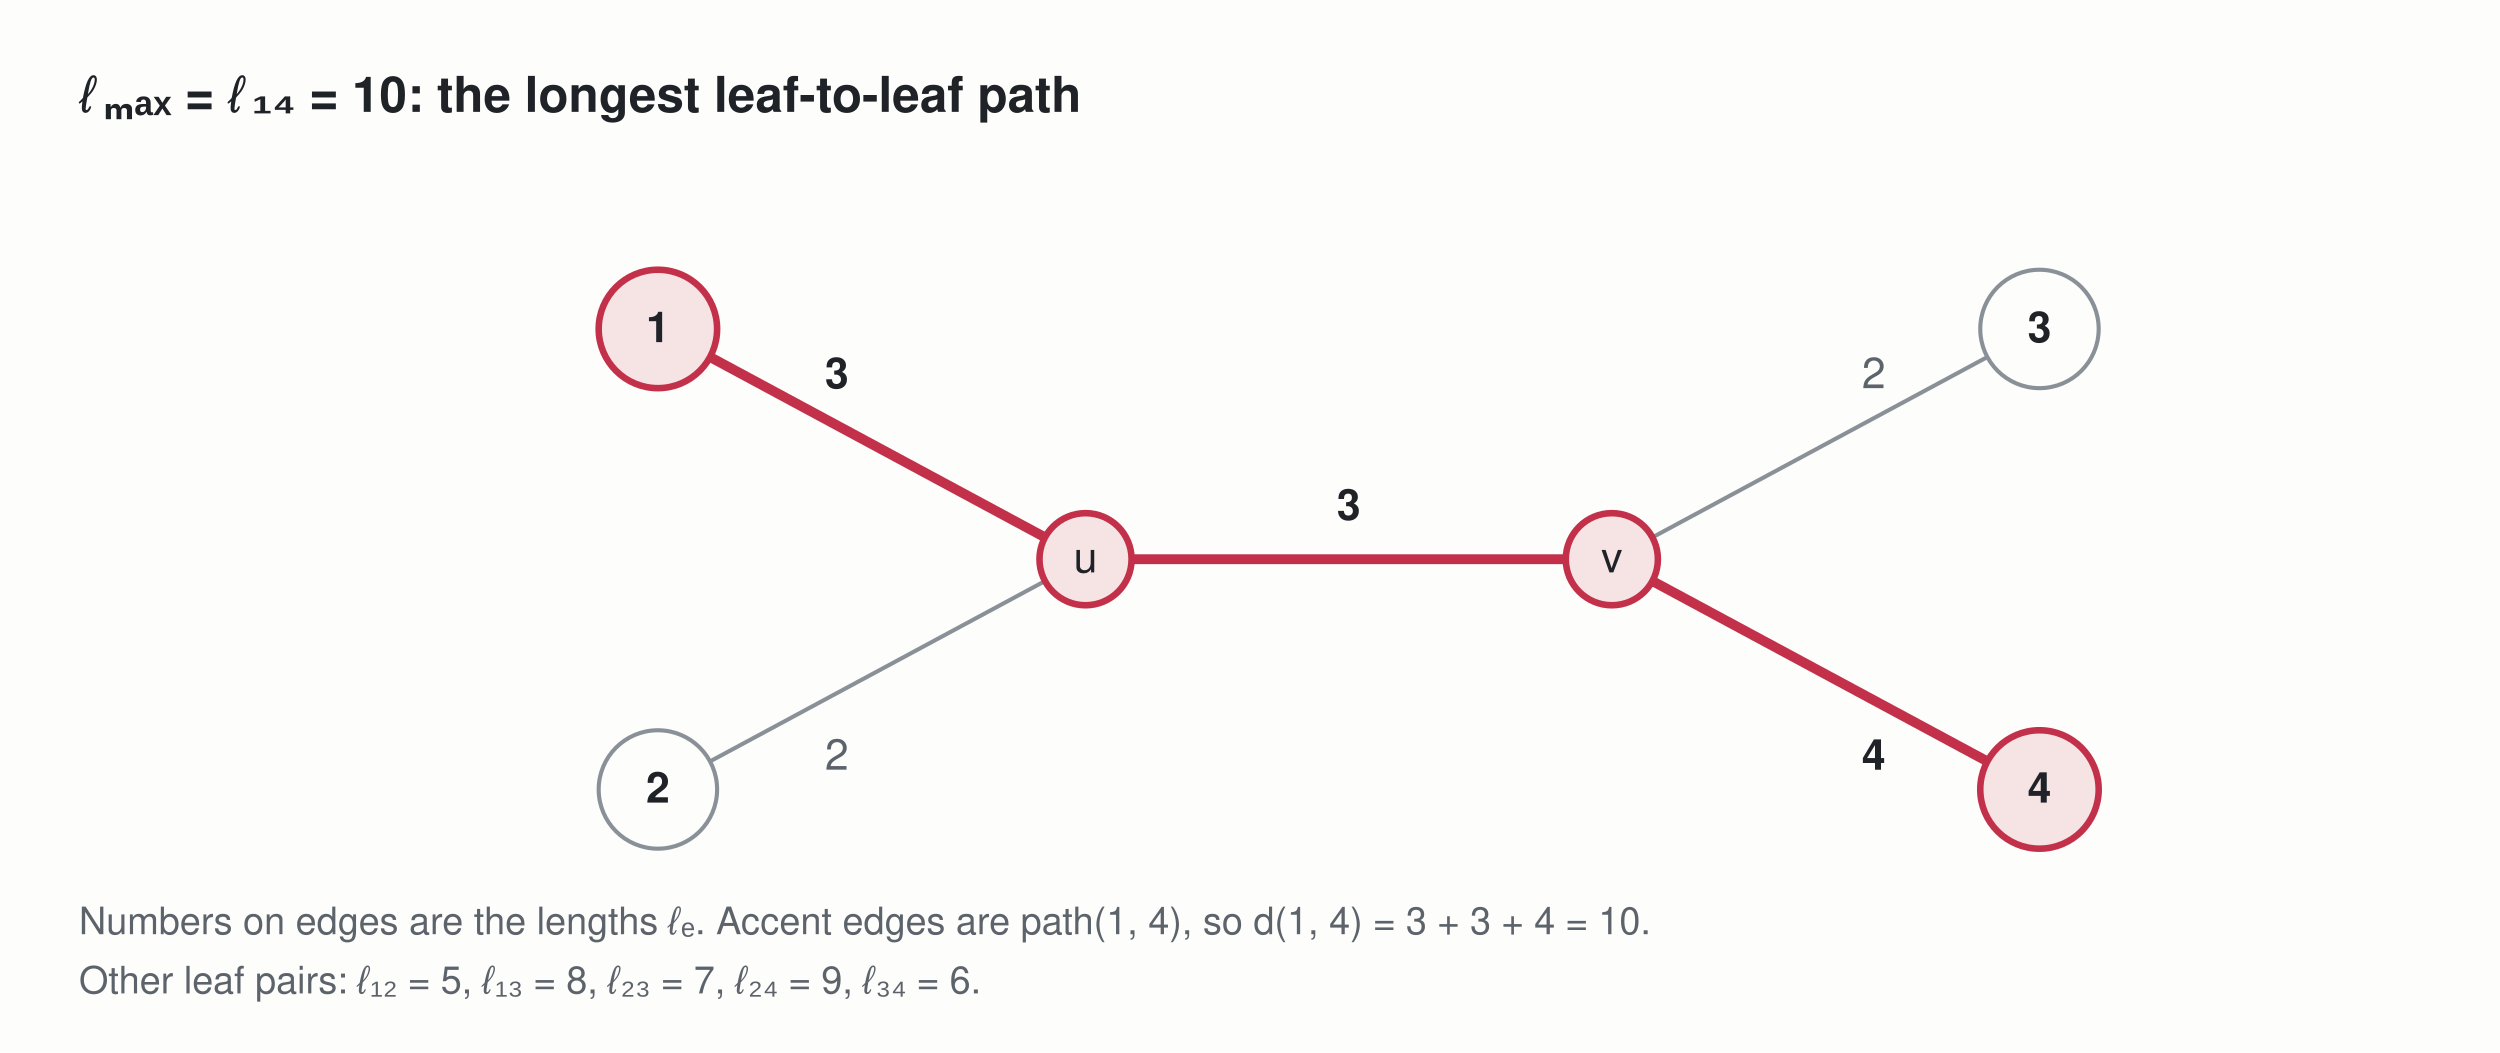
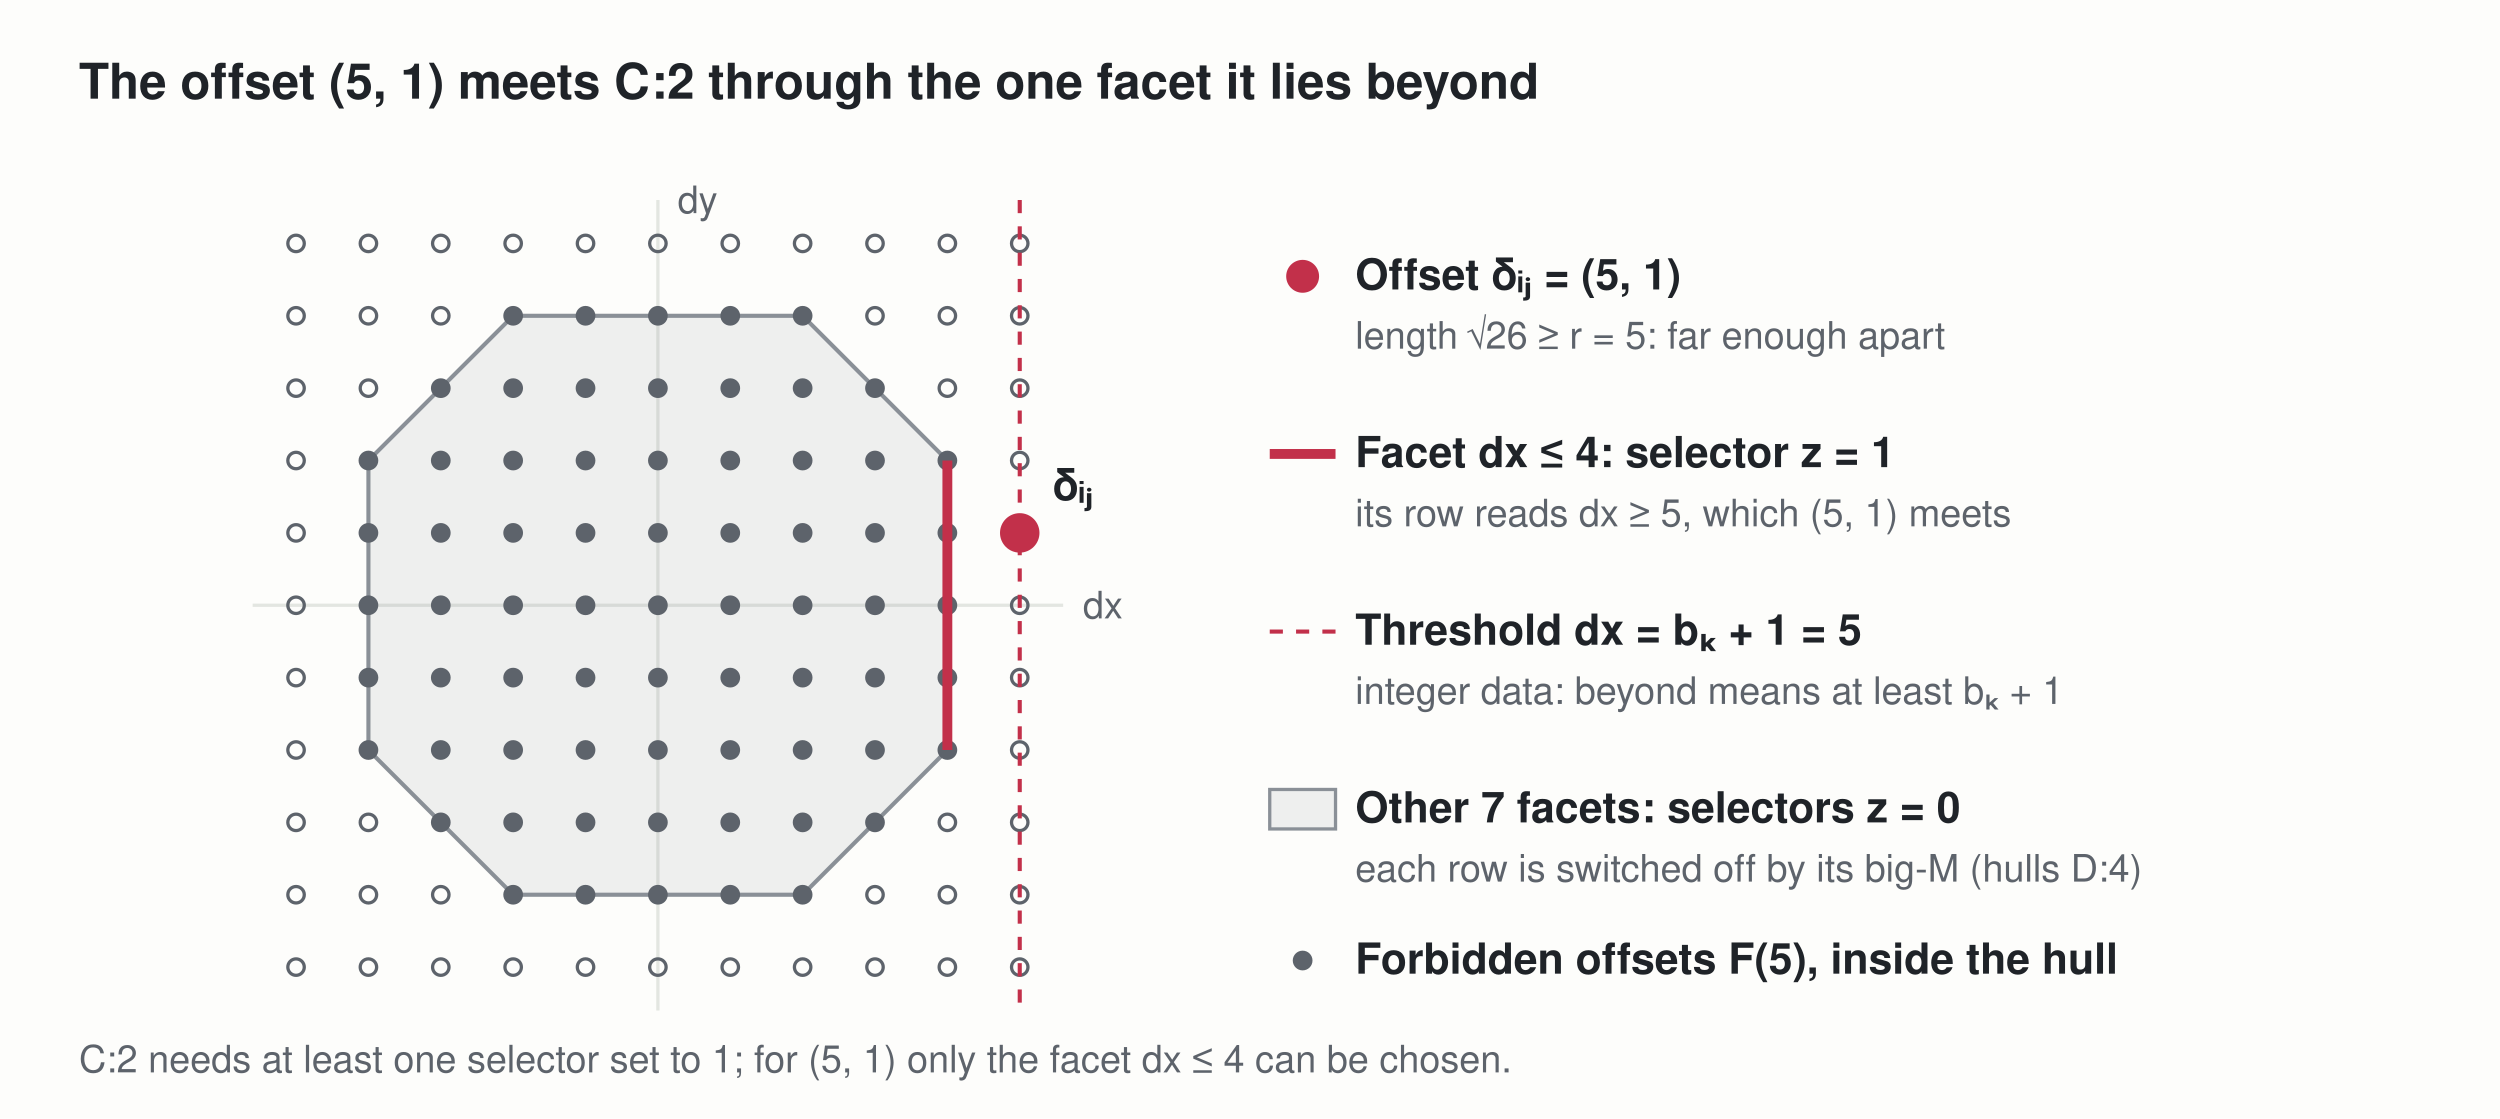
- <svg xmlns="http://www.w3.org/2000/svg" width="760" height="320" font-family="Archivo, -apple-system, system-ui, 'Segoe UI', Helvetica, Arial, sans-serif" viewBox="0 0 760 320" role="img" aria-label="The longest leaf path runs from leaf 1 to leaf 4 and has length 10" font-size="13">
-   <rect x="0" y="0" width="760" height="320" fill="#fdfdfb" />
-   <text data-claude-text-id="title" x="24" y="34" font-size="15" font-weight="600" fill="#1f2328">ℓₘₐₓ = ℓ₁₄ = 10: the longest leaf-to-leaf path</text>
-   <g data-claude-anchor="edges">
-     <line x1="215.848" y1="108.534" x2="317.673" y2="163.363" stroke="#c2304a" stroke-width="3" />
-     <line x1="215.848" y1="231.466" x2="317.673" y2="176.637" stroke="#8a9097" stroke-width="1.25" />
-     <line x1="344" y1="170" x2="476" y2="170" stroke="#c2304a" stroke-width="3" />
-     <line x1="502.327" y1="163.363" x2="604.152" y2="108.534" stroke="#8a9097" stroke-width="1.25" />
-     <line x1="502.327" y1="176.637" x2="604.152" y2="231.466" stroke="#c2304a" stroke-width="3" />
+ <svg xmlns="http://www.w3.org/2000/svg" width="760" height="340" font-family="Archivo, -apple-system, system-ui, 'Segoe UI', Helvetica, Arial, sans-serif" viewBox="0 0 760 340" role="img" aria-label="The offset (5, 1) meets C:2 through the one facet it lies beyond" font-size="13">
+   <rect x="0" y="0" width="760" height="340" fill="#fdfdfb" />
+   <text data-claude-text-id="title" x="24" y="30" font-size="15" font-weight="600" fill="#1f2328">The offset (5, 1) meets C:2 through the one facet it lies beyond</text>
+   <g data-claude-anchor="axes">
+     <line x1="76.8" y1="184" x2="323.2" y2="184" stroke="#e3e6e1" />
+     <line x1="200" y1="60.8" x2="200" y2="307.2" stroke="#e3e6e1" />
  </g>
-   <g data-claude-anchor="edge-lengths">
-     <text data-claude-text-id="len-1u" x="258" y="118" text-anchor="end" font-weight="600" fill="#1f2328">3</text>
-     <text data-claude-text-id="len-2u" x="258" y="234" text-anchor="end" fill="#5d636b">2</text>
-     <text data-claude-text-id="len-uv" x="410" y="158" text-anchor="middle" font-weight="600" fill="#1f2328">3</text>
-     <text data-claude-text-id="len-v3" x="566" y="118" fill="#5d636b">2</text>
-     <text data-claude-text-id="len-v4" x="566" y="234" font-weight="600" fill="#1f2328">4</text>
+   <g data-claude-anchor="hull">
+     <polygon points="288,140 244,96 156,96 112,140 112,228 156,272 244,272 288,228" fill="rgba(107, 113, 120, 0.10)" stroke="#8a9097" stroke-width="1.25" />
  </g>
-   <g data-claude-anchor="leaf-1">
-     <circle cx="200" cy="100" r="18" fill="#c2304a" fill-opacity="0.12" stroke="#c2304a" stroke-width="2" />
-     <text data-claude-text-id="leaf-1" x="200" y="104" text-anchor="middle" font-weight="600" fill="#1f2328">1</text>
+   <g data-claude-anchor="lattice">
+     <circle cx="90" cy="294" r="2.5" fill="none" stroke="#5d636b" stroke-width="1" />
+     <circle cx="90" cy="272" r="2.5" fill="none" stroke="#5d636b" stroke-width="1" />
+     <circle cx="90" cy="250" r="2.5" fill="none" stroke="#5d636b" stroke-width="1" />
+     <circle cx="90" cy="228" r="2.5" fill="none" stroke="#5d636b" stroke-width="1" />
+     <circle cx="90" cy="206" r="2.5" fill="none" stroke="#5d636b" stroke-width="1" />
+     <circle cx="90" cy="184" r="2.5" fill="none" stroke="#5d636b" stroke-width="1" />
+     <circle cx="90" cy="162" r="2.5" fill="none" stroke="#5d636b" stroke-width="1" />
+     <circle cx="90" cy="140" r="2.5" fill="none" stroke="#5d636b" stroke-width="1" />
+     <circle cx="90" cy="118" r="2.5" fill="none" stroke="#5d636b" stroke-width="1" />
+     <circle cx="90" cy="96" r="2.5" fill="none" stroke="#5d636b" stroke-width="1" />
+     <circle cx="90" cy="74" r="2.5" fill="none" stroke="#5d636b" stroke-width="1" />
+     <circle cx="112" cy="294" r="2.5" fill="none" stroke="#5d636b" stroke-width="1" />
+     <circle cx="112" cy="272" r="2.5" fill="none" stroke="#5d636b" stroke-width="1" />
+     <circle cx="112" cy="250" r="2.5" fill="none" stroke="#5d636b" stroke-width="1" />
+     <circle cx="112" cy="228" r="3" fill="#5d636b" />
+     <circle cx="112" cy="206" r="3" fill="#5d636b" />
+     <circle cx="112" cy="184" r="3" fill="#5d636b" />
+     <circle cx="112" cy="162" r="3" fill="#5d636b" />
+     <circle cx="112" cy="140" r="3" fill="#5d636b" />
+     <circle cx="112" cy="118" r="2.5" fill="none" stroke="#5d636b" stroke-width="1" />
+     <circle cx="112" cy="96" r="2.5" fill="none" stroke="#5d636b" stroke-width="1" />
+     <circle cx="112" cy="74" r="2.5" fill="none" stroke="#5d636b" stroke-width="1" />
+     <circle cx="134" cy="294" r="2.5" fill="none" stroke="#5d636b" stroke-width="1" />
+     <circle cx="134" cy="272" r="2.5" fill="none" stroke="#5d636b" stroke-width="1" />
+     <circle cx="134" cy="250" r="3" fill="#5d636b" />
+     <circle cx="134" cy="228" r="3" fill="#5d636b" />
+     <circle cx="134" cy="206" r="3" fill="#5d636b" />
+     <circle cx="134" cy="184" r="3" fill="#5d636b" />
+     <circle cx="134" cy="162" r="3" fill="#5d636b" />
+     <circle cx="134" cy="140" r="3" fill="#5d636b" />
+     <circle cx="134" cy="118" r="3" fill="#5d636b" />
+     <circle cx="134" cy="96" r="2.5" fill="none" stroke="#5d636b" stroke-width="1" />
+     <circle cx="134" cy="74" r="2.5" fill="none" stroke="#5d636b" stroke-width="1" />
+     <circle cx="156" cy="294" r="2.5" fill="none" stroke="#5d636b" stroke-width="1" />
+     <circle cx="156" cy="272" r="3" fill="#5d636b" />
+     <circle cx="156" cy="250" r="3" fill="#5d636b" />
+     <circle cx="156" cy="228" r="3" fill="#5d636b" />
+     <circle cx="156" cy="206" r="3" fill="#5d636b" />
+     <circle cx="156" cy="184" r="3" fill="#5d636b" />
+     <circle cx="156" cy="162" r="3" fill="#5d636b" />
+     <circle cx="156" cy="140" r="3" fill="#5d636b" />
+     <circle cx="156" cy="118" r="3" fill="#5d636b" />
+     <circle cx="156" cy="96" r="3" fill="#5d636b" />
+     <circle cx="156" cy="74" r="2.5" fill="none" stroke="#5d636b" stroke-width="1" />
+     <circle cx="178" cy="294" r="2.5" fill="none" stroke="#5d636b" stroke-width="1" />
+     <circle cx="178" cy="272" r="3" fill="#5d636b" />
+     <circle cx="178" cy="250" r="3" fill="#5d636b" />
+     <circle cx="178" cy="228" r="3" fill="#5d636b" />
+     <circle cx="178" cy="206" r="3" fill="#5d636b" />
+     <circle cx="178" cy="184" r="3" fill="#5d636b" />
+     <circle cx="178" cy="162" r="3" fill="#5d636b" />
+     <circle cx="178" cy="140" r="3" fill="#5d636b" />
+     <circle cx="178" cy="118" r="3" fill="#5d636b" />
+     <circle cx="178" cy="96" r="3" fill="#5d636b" />
+     <circle cx="178" cy="74" r="2.5" fill="none" stroke="#5d636b" stroke-width="1" />
+     <circle cx="200" cy="294" r="2.5" fill="none" stroke="#5d636b" stroke-width="1" />
+     <circle cx="200" cy="272" r="3" fill="#5d636b" />
+     <circle cx="200" cy="250" r="3" fill="#5d636b" />
+     <circle cx="200" cy="228" r="3" fill="#5d636b" />
+     <circle cx="200" cy="206" r="3" fill="#5d636b" />
+     <circle cx="200" cy="184" r="3" fill="#5d636b" />
+     <circle cx="200" cy="162" r="3" fill="#5d636b" />
+     <circle cx="200" cy="140" r="3" fill="#5d636b" />
+     <circle cx="200" cy="118" r="3" fill="#5d636b" />
+     <circle cx="200" cy="96" r="3" fill="#5d636b" />
+     <circle cx="200" cy="74" r="2.5" fill="none" stroke="#5d636b" stroke-width="1" />
+     <circle cx="222" cy="294" r="2.5" fill="none" stroke="#5d636b" stroke-width="1" />
+     <circle cx="222" cy="272" r="3" fill="#5d636b" />
+     <circle cx="222" cy="250" r="3" fill="#5d636b" />
+     <circle cx="222" cy="228" r="3" fill="#5d636b" />
+     <circle cx="222" cy="206" r="3" fill="#5d636b" />
+     <circle cx="222" cy="184" r="3" fill="#5d636b" />
+     <circle cx="222" cy="162" r="3" fill="#5d636b" />
+     <circle cx="222" cy="140" r="3" fill="#5d636b" />
+     <circle cx="222" cy="118" r="3" fill="#5d636b" />
+     <circle cx="222" cy="96" r="3" fill="#5d636b" />
+     <circle cx="222" cy="74" r="2.5" fill="none" stroke="#5d636b" stroke-width="1" />
+     <circle cx="244" cy="294" r="2.5" fill="none" stroke="#5d636b" stroke-width="1" />
+     <circle cx="244" cy="272" r="3" fill="#5d636b" />
+     <circle cx="244" cy="250" r="3" fill="#5d636b" />
+     <circle cx="244" cy="228" r="3" fill="#5d636b" />
+     <circle cx="244" cy="206" r="3" fill="#5d636b" />
+     <circle cx="244" cy="184" r="3" fill="#5d636b" />
+     <circle cx="244" cy="162" r="3" fill="#5d636b" />
+     <circle cx="244" cy="140" r="3" fill="#5d636b" />
+     <circle cx="244" cy="118" r="3" fill="#5d636b" />
+     <circle cx="244" cy="96" r="3" fill="#5d636b" />
+     <circle cx="244" cy="74" r="2.5" fill="none" stroke="#5d636b" stroke-width="1" />
+     <circle cx="266" cy="294" r="2.5" fill="none" stroke="#5d636b" stroke-width="1" />
+     <circle cx="266" cy="272" r="2.5" fill="none" stroke="#5d636b" stroke-width="1" />
+     <circle cx="266" cy="250" r="3" fill="#5d636b" />
+     <circle cx="266" cy="228" r="3" fill="#5d636b" />
+     <circle cx="266" cy="206" r="3" fill="#5d636b" />
+     <circle cx="266" cy="184" r="3" fill="#5d636b" />
+     <circle cx="266" cy="162" r="3" fill="#5d636b" />
+     <circle cx="266" cy="140" r="3" fill="#5d636b" />
+     <circle cx="266" cy="118" r="3" fill="#5d636b" />
+     <circle cx="266" cy="96" r="2.5" fill="none" stroke="#5d636b" stroke-width="1" />
+     <circle cx="266" cy="74" r="2.5" fill="none" stroke="#5d636b" stroke-width="1" />
+     <circle cx="288" cy="294" r="2.5" fill="none" stroke="#5d636b" stroke-width="1" />
+     <circle cx="288" cy="272" r="2.5" fill="none" stroke="#5d636b" stroke-width="1" />
+     <circle cx="288" cy="250" r="2.5" fill="none" stroke="#5d636b" stroke-width="1" />
+     <circle cx="288" cy="228" r="3" fill="#5d636b" />
+     <circle cx="288" cy="206" r="3" fill="#5d636b" />
+     <circle cx="288" cy="184" r="3" fill="#5d636b" />
+     <circle cx="288" cy="162" r="3" fill="#5d636b" />
+     <circle cx="288" cy="140" r="3" fill="#5d636b" />
+     <circle cx="288" cy="118" r="2.5" fill="none" stroke="#5d636b" stroke-width="1" />
+     <circle cx="288" cy="96" r="2.5" fill="none" stroke="#5d636b" stroke-width="1" />
+     <circle cx="288" cy="74" r="2.5" fill="none" stroke="#5d636b" stroke-width="1" />
+     <circle cx="310" cy="294" r="2.5" fill="none" stroke="#5d636b" stroke-width="1" />
+     <circle cx="310" cy="272" r="2.5" fill="none" stroke="#5d636b" stroke-width="1" />
+     <circle cx="310" cy="250" r="2.5" fill="none" stroke="#5d636b" stroke-width="1" />
+     <circle cx="310" cy="228" r="2.5" fill="none" stroke="#5d636b" stroke-width="1" />
+     <circle cx="310" cy="206" r="2.5" fill="none" stroke="#5d636b" stroke-width="1" />
+     <circle cx="310" cy="184" r="2.5" fill="none" stroke="#5d636b" stroke-width="1" />
+     <circle cx="310" cy="162" r="2.5" fill="none" stroke="#5d636b" stroke-width="1" />
+     <circle cx="310" cy="140" r="2.5" fill="none" stroke="#5d636b" stroke-width="1" />
+     <circle cx="310" cy="118" r="2.5" fill="none" stroke="#5d636b" stroke-width="1" />
+     <circle cx="310" cy="96" r="2.5" fill="none" stroke="#5d636b" stroke-width="1" />
+     <circle cx="310" cy="74" r="2.5" fill="none" stroke="#5d636b" stroke-width="1" />
  </g>
-   <g data-claude-anchor="leaf-2">
-     <circle cx="200" cy="240" r="18" fill="none" fill-opacity="1" stroke="#8a9097" stroke-width="1.25" />
-     <text data-claude-text-id="leaf-2" x="200" y="244" text-anchor="middle" font-weight="600" fill="#1f2328">2</text>
+   <g data-claude-anchor="chosen-facet">
+     <line x1="288" y1="140" x2="288" y2="228" stroke="#c2304a" stroke-width="3" />
  </g>
-   <g data-claude-anchor="vertex-u">
-     <circle cx="330" cy="170" r="14" fill="#c2304a" fill-opacity="0.12" stroke="#c2304a" stroke-width="2" />
-     <text data-claude-text-id="vertex-u" x="330" y="174" text-anchor="middle" fill="#1f2328">u</text>
+   <g data-claude-anchor="threshold">
+     <line x1="310" y1="60.8" x2="310" y2="307.2" stroke="#c2304a" stroke-width="1.25" stroke-dasharray="4 4" />
  </g>
-   <g data-claude-anchor="vertex-v">
-     <circle cx="490" cy="170" r="14" fill="#c2304a" fill-opacity="0.12" stroke="#c2304a" stroke-width="2" />
-     <text data-claude-text-id="vertex-v" x="490" y="174" text-anchor="middle" fill="#1f2328">v</text>
+   <g data-claude-anchor="offset">
+     <circle cx="310" cy="162" r="6" fill="#c2304a" />
+     <text data-claude-text-id="offset-label" x="320" y="152" font-weight="600" fill="#1f2328">δᵢⱼ</text>
  </g>
-   <g data-claude-anchor="leaf-3">
-     <circle cx="620" cy="100" r="18" fill="none" fill-opacity="1" stroke="#8a9097" stroke-width="1.25" />
-     <text data-claude-text-id="leaf-3" x="620" y="104" text-anchor="middle" font-weight="600" fill="#1f2328">3</text>
+   <text data-claude-text-id="axis-dx" x="329.2" y="188" font-size="11.5" fill="#5d636b">dx</text>
+   <text data-claude-text-id="axis-dy" x="206" y="64.8" font-size="11.5" fill="#5d636b">dy</text>
+   <g data-claude-anchor="legend-offset">
+     <circle cx="396" cy="84" r="5" fill="#c2304a" />
+     <text data-claude-text-id="leg-o-name" x="412" y="88" font-weight="600" fill="#1f2328">Offset δᵢⱼ = (5, 1)</text>
+     <text data-claude-text-id="leg-o-body" x="412" y="106" font-size="11.5" fill="#5d636b">length √26 ≥ r = 5: far enough apart</text>
  </g>
-   <g data-claude-anchor="leaf-4">
-     <circle cx="620" cy="240" r="18" fill="#c2304a" fill-opacity="0.12" stroke="#c2304a" stroke-width="2" />
-     <text data-claude-text-id="leaf-4" x="620" y="244" text-anchor="middle" font-weight="600" fill="#1f2328">4</text>
+   <g data-claude-anchor="legend-facet">
+     <line x1="386" y1="138" x2="406" y2="138" stroke="#c2304a" stroke-width="3" />
+     <text data-claude-text-id="leg-f-name" x="412" y="142" font-weight="600" fill="#1f2328">Facet dx ≤ 4: selector z = 1</text>
+     <text data-claude-text-id="leg-f-body" x="412" y="160" font-size="11.5" fill="#5d636b">its row reads dx ≥ 5, which (5, 1) meets</text>
  </g>
-   <text data-claude-text-id="note-path" x="24" y="284" font-size="11.5" fill="#5d636b">Numbers on edges are the lengths ℓₑ. Accent edges are path(1, 4), so d(1, 4) = 3 + 3 + 4 = 10.</text>
-   <text data-claude-text-id="note-others" x="24" y="302" font-size="11.5" fill="#5d636b">Other leaf pairs: ℓ₁₂ = 5, ℓ₁₃ = 8, ℓ₂₃ = 7, ℓ₂₄ = 9, ℓ₃₄ = 6.</text>
+   <g data-claude-anchor="legend-threshold">
+     <line x1="386" y1="192" x2="406" y2="192" stroke="#c2304a" stroke-width="1.25" stroke-dasharray="4 4" />
+     <text data-claude-text-id="leg-t-name" x="412" y="196" font-weight="600" fill="#1f2328">Threshold dx = bₖ + 1 = 5</text>
+     <text data-claude-text-id="leg-t-body" x="412" y="214" font-size="11.5" fill="#5d636b">integer data: beyond means at least bₖ + 1</text>
+   </g>
+   <g data-claude-anchor="legend-others">
+     <rect x="386" y="240" width="20" height="12" fill="rgba(107, 113, 120, 0.10)" stroke="#8a9097" />
+     <text data-claude-text-id="leg-r-name" x="412" y="250" font-weight="600" fill="#1f2328">Other 7 facets: selectors z = 0</text>
+     <text data-claude-text-id="leg-r-body" x="412" y="268" font-size="11.5" fill="#5d636b">each row is switched off by its big-M (hulls D:4)</text>
+   </g>
+   <g data-claude-anchor="legend-forbidden">
+     <circle cx="396" cy="292" r="3" fill="#5d636b" />
+     <text data-claude-text-id="leg-p-name" x="412" y="296" font-weight="600" fill="#1f2328">Forbidden offsets F(5), inside the hull</text>
+   </g>
+   <text data-claude-text-id="note" x="24" y="326" font-size="11.5" fill="#5d636b">C:2 needs at least one selector set to 1; for (5, 1) only the facet dx ≤ 4 can be chosen.</text>
</svg>
